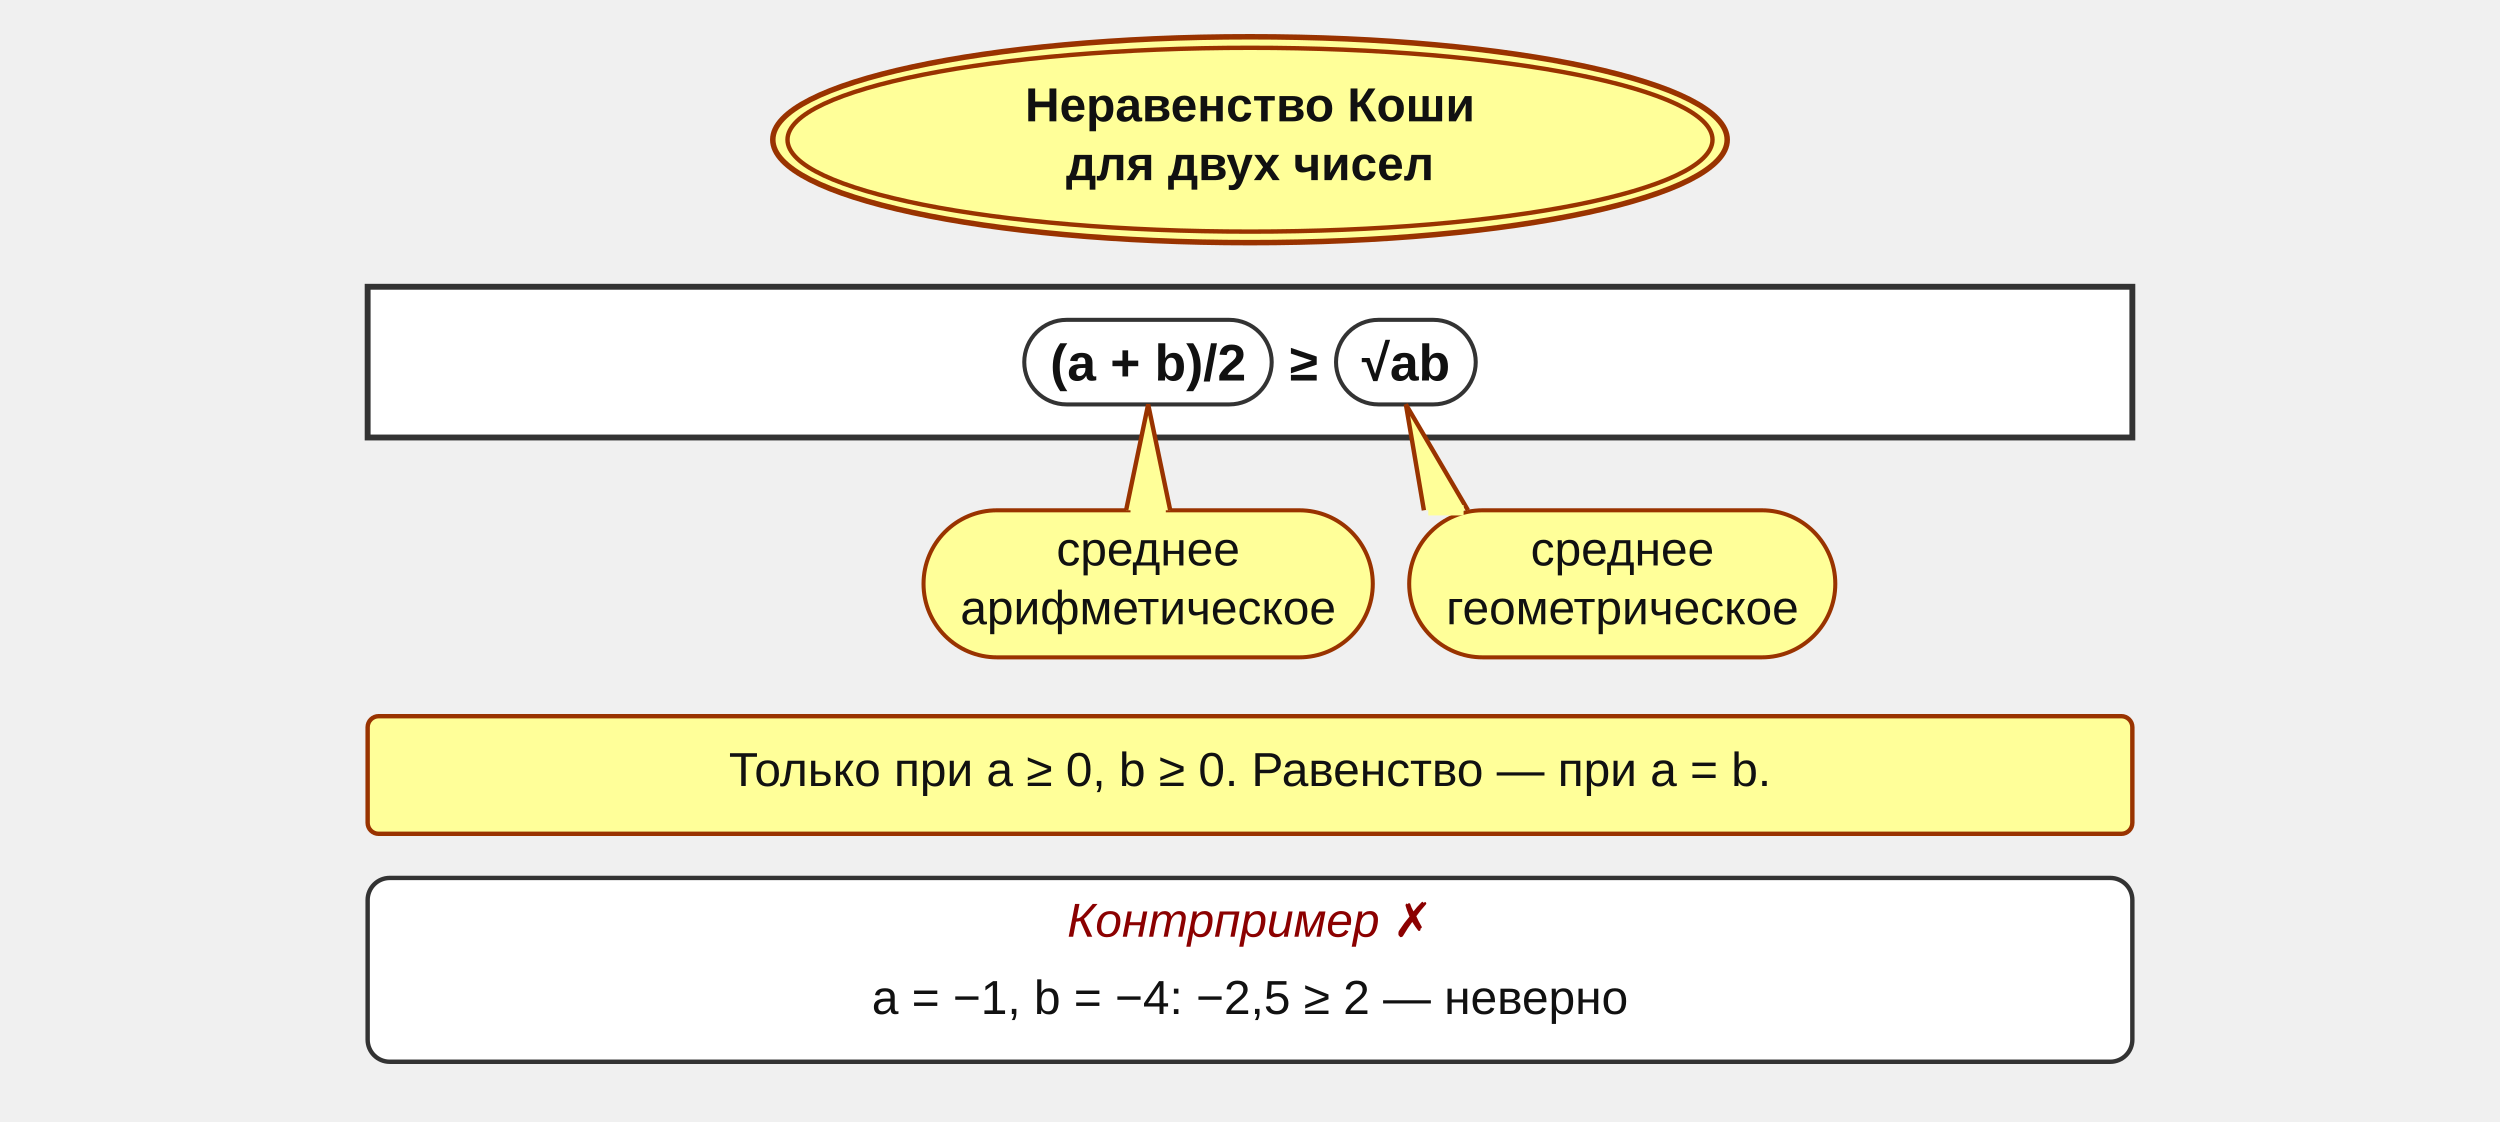
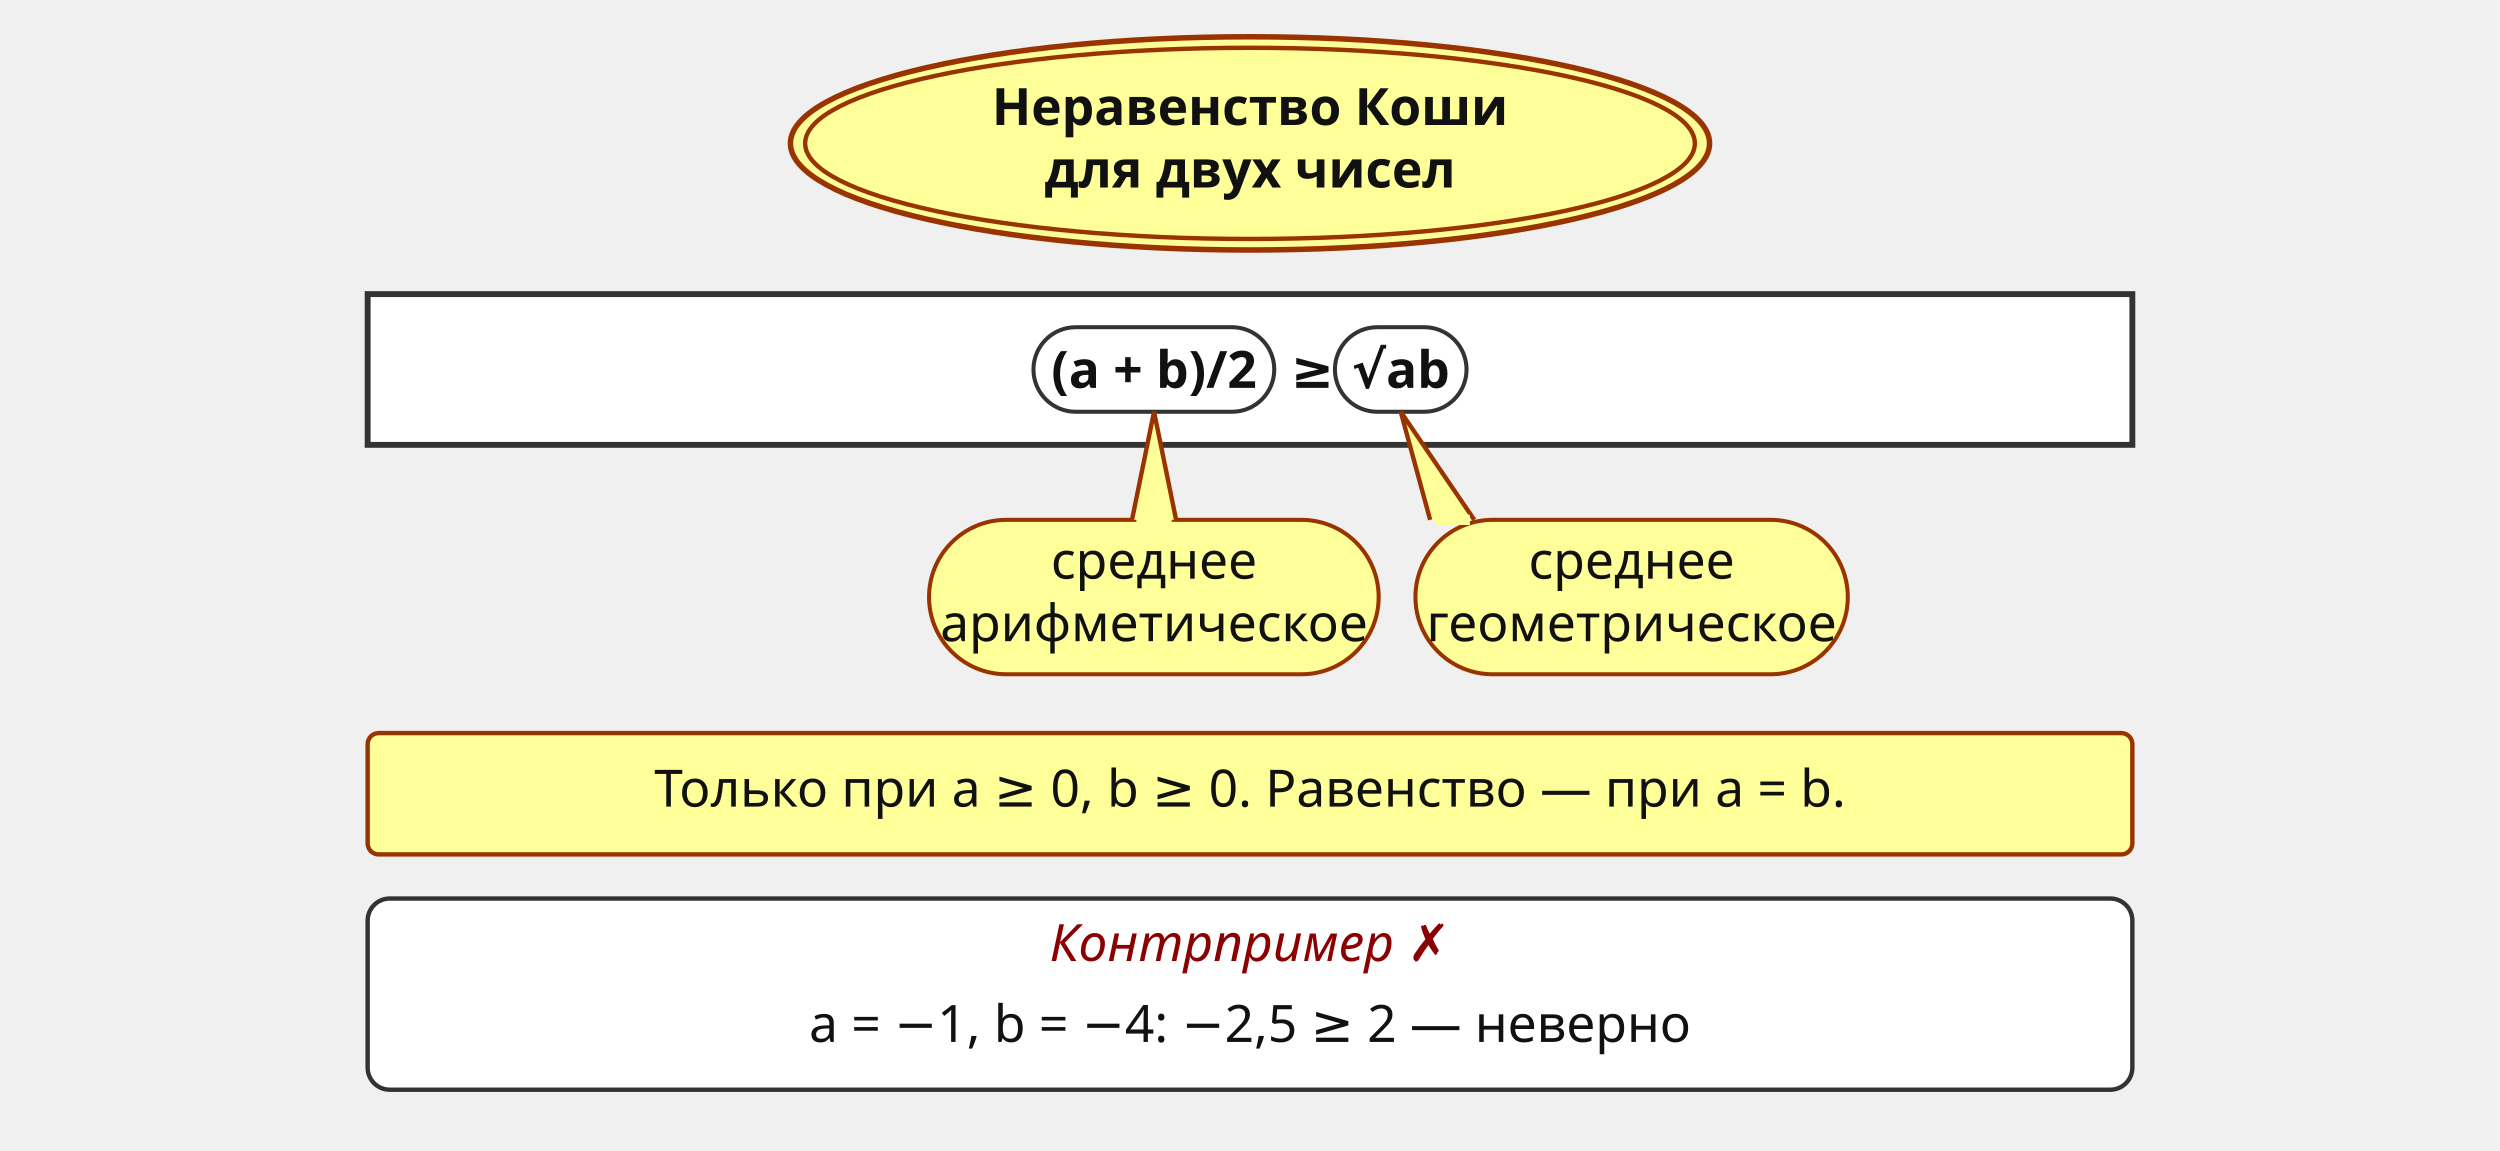
- <svg xmlns="http://www.w3.org/2000/svg" width="680" height="305" viewBox="0 0 680 305" font-family="Arial, Helvetica, sans-serif">
+ <svg xmlns="http://www.w3.org/2000/svg" width="680" height="313" viewBox="0 0 680 313" font-family="PT Sans, sans-serif">
  <g transform="translate(0.0,0.0)">
-     <ellipse cx="340.0" cy="38.0" rx="129.8" ry="28.0" fill="#FFFF99" stroke="#993300" stroke-width="1.5" />
-     <ellipse cx="340.0" cy="38.0" rx="125.8" ry="25.0" fill="none" stroke="#993300" stroke-width="1.2" />
-     <text x="340.0" y="33.0" font-size="13" text-anchor="middle" font-weight="bold" fill="#111">Неравенство Коши</text>
-     <text x="340.0" y="49.0" font-size="13" text-anchor="middle" font-weight="bold" fill="#111">для двух чисел</text>
-     <g transform="translate(10.0,78.0)">
+     <ellipse cx="340.0" cy="39.0" rx="125.0" ry="29.0" fill="#FFFF99" stroke="#993300" stroke-width="1.5" />
+     <ellipse cx="340.0" cy="39.0" rx="121.0" ry="26.0" fill="none" stroke="#993300" stroke-width="1.2" />
+     <text x="340.0" y="34.0" font-size="14" text-anchor="middle" font-weight="bold" fill="#111">Неравенство Коши</text>
+     <text x="340.0" y="51.0" font-size="14" text-anchor="middle" font-weight="bold" fill="#111">для двух чисел</text>
+     <g transform="translate(10.0,80.0)">
      <rect x="90.0" y="0.0" width="480.0" height="41.0" rx="0" fill="#FFFFFF" stroke="#333333" stroke-width="1.6" />
-       <rect x="268.6" y="9.0" width="67.3" height="23.0" rx="11.5" fill="#fff" stroke="#333333" stroke-width="1.1" />
-       <text x="302.3" y="25.5" font-size="14" text-anchor="middle" font-weight="bold" fill="#111">(a + b)/2</text>
-       <text x="336.9" y="25.5" font-size="14" text-anchor="start" font-weight="bold" fill="#111"> </text>
-       <text x="340.8" y="25.5" font-size="14" text-anchor="start" font-weight="bold" fill="#111">≥</text>
+       <rect x="271.1" y="9.0" width="65.5" height="23.0" rx="11.5" fill="#fff" stroke="#333333" stroke-width="1.1" />
+       <text x="303.9" y="25.5" font-size="14" text-anchor="middle" font-weight="bold" fill="#111">(a + b)/2</text>
+       <text x="337.6" y="25.5" font-size="14" text-anchor="start" font-weight="bold" fill="#111"> </text>
+       <text x="341.1" y="25.5" font-size="14" text-anchor="start" font-weight="bold" fill="#111">≥</text>
      <text x="348.5" y="25.5" font-size="14" text-anchor="start" font-weight="bold" fill="#111"> </text>
-       <rect x="353.4" y="9.0" width="38.0" height="23.0" rx="11.5" fill="#fff" stroke="#333333" stroke-width="1.1" />
-       <text x="372.4" y="25.5" font-size="14" text-anchor="middle" font-weight="bold" fill="#111">√ab</text>
-       <rect x="241.2" y="60.8" width="122.2" height="40.0" rx="20" fill="#FFFF99" stroke="#993300" stroke-width="1.1" />
+       <rect x="353.1" y="9.0" width="35.8" height="23.0" rx="11.5" fill="#fff" stroke="#333333" stroke-width="1.1" />
+       <text x="371.0" y="25.5" font-size="14" text-anchor="middle" font-weight="bold" fill="#111">√ab</text>
+       <rect x="242.7" y="61.4" width="122.3" height="42.0" rx="21" fill="#FFFF99" stroke="#993300" stroke-width="1.1" />
      <g data-k="tail">
-         <path d="M296.3,60.8L302.3,32.0L308.3,60.8" fill="#FFFF99" stroke="#993300" stroke-width="1.2" />
-         <line x1="297.5" y1="60.8" x2="307.1" y2="60.8" stroke="#FFFF99" stroke-width="2.8" />
+         <path d="M297.9,61.4L303.9,32.0L309.9,61.4" fill="#FFFF99" stroke="#993300" stroke-width="1.2" />
+         <line x1="299.1" y1="61.4" x2="308.7" y2="61.4" stroke="#FFFF99" stroke-width="2.8" />
      </g>
-       <text x="302.3" y="75.8" font-size="13" text-anchor="middle" fill="#111">среднее</text>
-       <text x="302.3" y="91.8" font-size="13" text-anchor="middle" fill="#111">арифметическое</text>
-       <rect x="373.3" y="60.8" width="115.9" height="40.0" rx="20" fill="#FFFF99" stroke="#993300" stroke-width="1.1" />
+       <text x="303.9" y="77.4" font-size="14" text-anchor="middle" fill="#111">среднее</text>
+       <text x="303.9" y="94.4" font-size="14" text-anchor="middle" fill="#111">арифметическое</text>
+       <rect x="375.0" y="61.4" width="117.6" height="42.0" rx="21" fill="#FFFF99" stroke="#993300" stroke-width="1.1" />
      <g data-k="tail">
-         <path d="M377.3,60.8L372.4,32.0L389.3,60.8" fill="#FFFF99" stroke="#993300" stroke-width="1.2" />
-         <line x1="378.5" y1="60.8" x2="388.1" y2="60.8" stroke="#FFFF99" stroke-width="2.8" />
+         <path d="M379.0,61.4L371.0,32.0L391.0,61.4" fill="#FFFF99" stroke="#993300" stroke-width="1.2" />
+         <line x1="380.2" y1="61.4" x2="389.8" y2="61.4" stroke="#FFFF99" stroke-width="2.8" />
      </g>
-       <text x="431.3" y="75.8" font-size="13" text-anchor="middle" fill="#111">среднее</text>
-       <text x="431.3" y="91.8" font-size="13" text-anchor="middle" fill="#111">геометрическое</text>
+       <text x="433.8" y="77.4" font-size="14" text-anchor="middle" fill="#111">среднее</text>
+       <text x="433.8" y="94.4" font-size="14" text-anchor="middle" fill="#111">геометрическое</text>
    </g>
-     <rect x="100.0" y="194.8" width="480.0" height="32.0" rx="3" fill="#FFFF99" stroke="#993300" stroke-width="1.2" />
-     <text x="340.0" y="213.8" font-size="13" text-anchor="middle" fill="#111">Только при a ≥ 0, b ≥ 0. Равенство — при a = b.</text>
-     <rect x="100.0" y="238.8" width="480.0" height="50.0" rx="6" fill="#FFFFFF" stroke="#333333" stroke-width="1.2" />
-     <text x="340.0" y="254.8" font-size="13" text-anchor="middle" font-style="italic" fill="#8B0000">Контрпример ✗</text>
-     <text x="340.0" y="275.8" font-size="13" text-anchor="middle" fill="#111">a = −1, b = −4: −2,5 ≥ 2 — неверно</text>
+     <rect x="100.0" y="199.4" width="480.0" height="33.0" rx="3" fill="#FFFF99" stroke="#993300" stroke-width="1.2" />
+     <text x="340.0" y="219.4" font-size="14" text-anchor="middle" fill="#111">Только при a ≥ 0, b ≥ 0. Равенство — при a = b.</text>
+     <rect x="100.0" y="244.4" width="480.0" height="52.0" rx="6" fill="#FFFFFF" stroke="#333333" stroke-width="1.2" />
+     <text x="340.0" y="261.4" font-size="14" text-anchor="middle" font-style="italic" fill="#8B0000">Контрпример ✗</text>
+     <text x="340.0" y="283.4" font-size="14" text-anchor="middle" fill="#111">a = −1, b = −4: −2,5 ≥ 2 — неверно</text>
  </g>
</svg>
